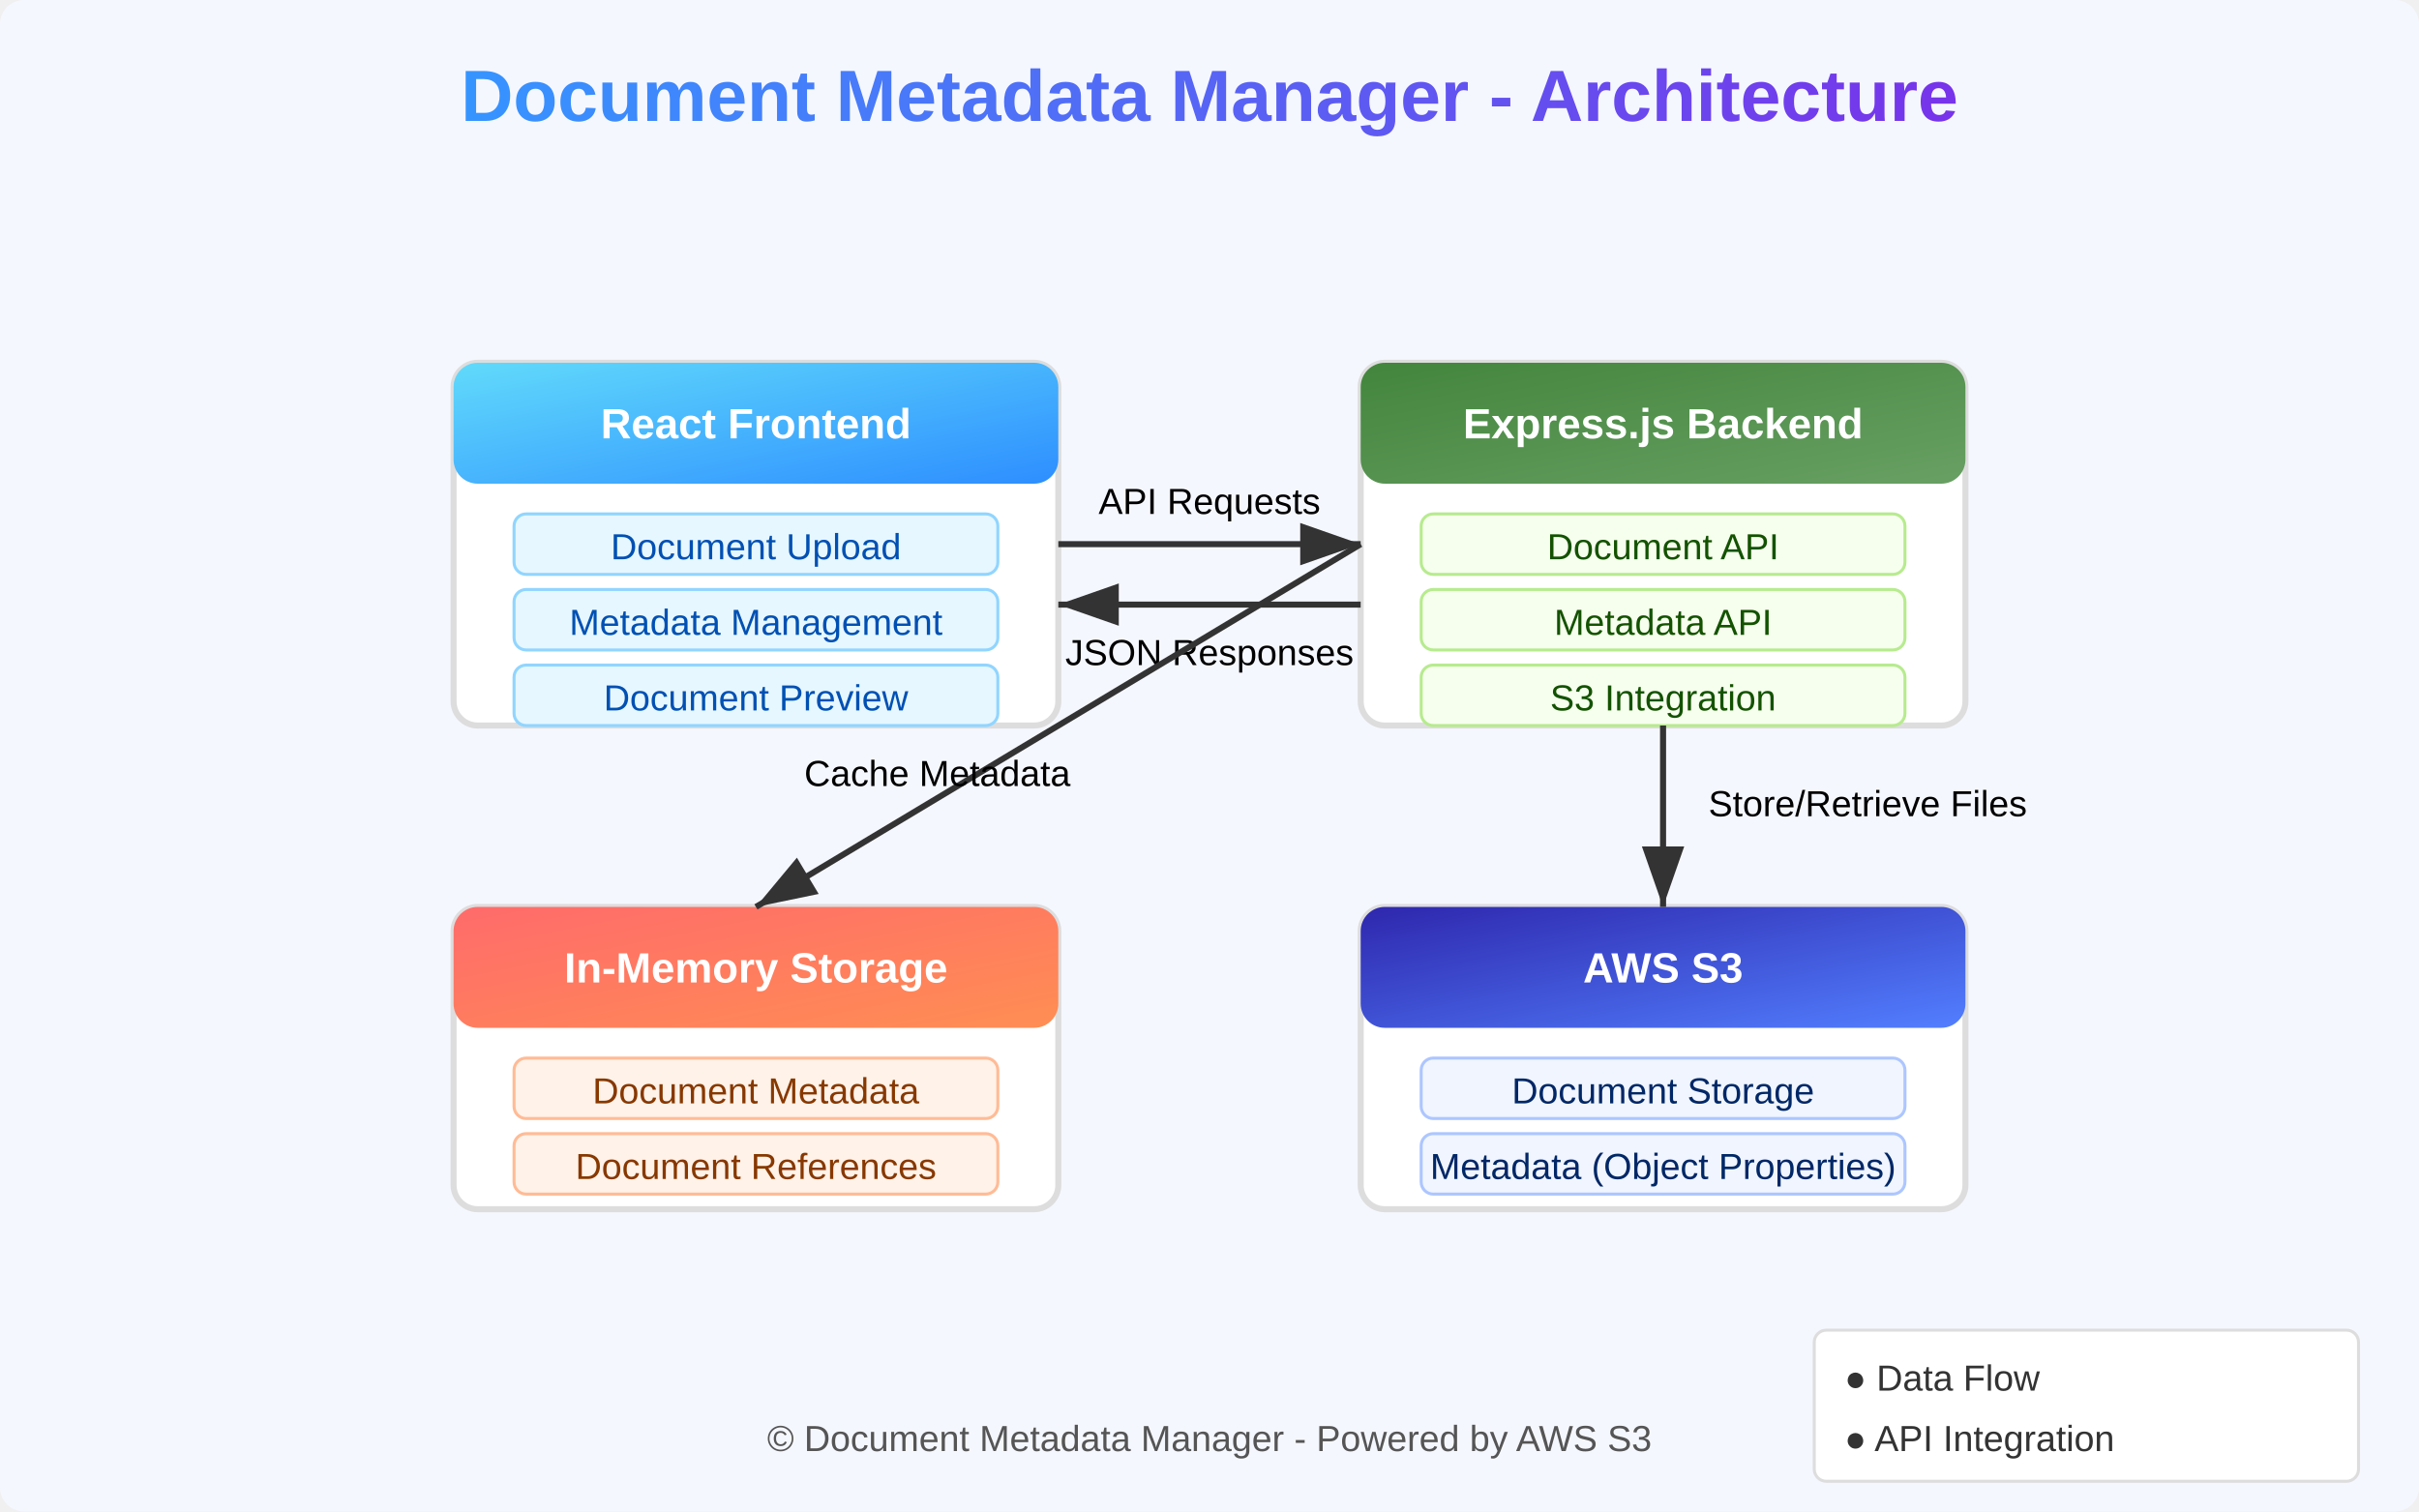
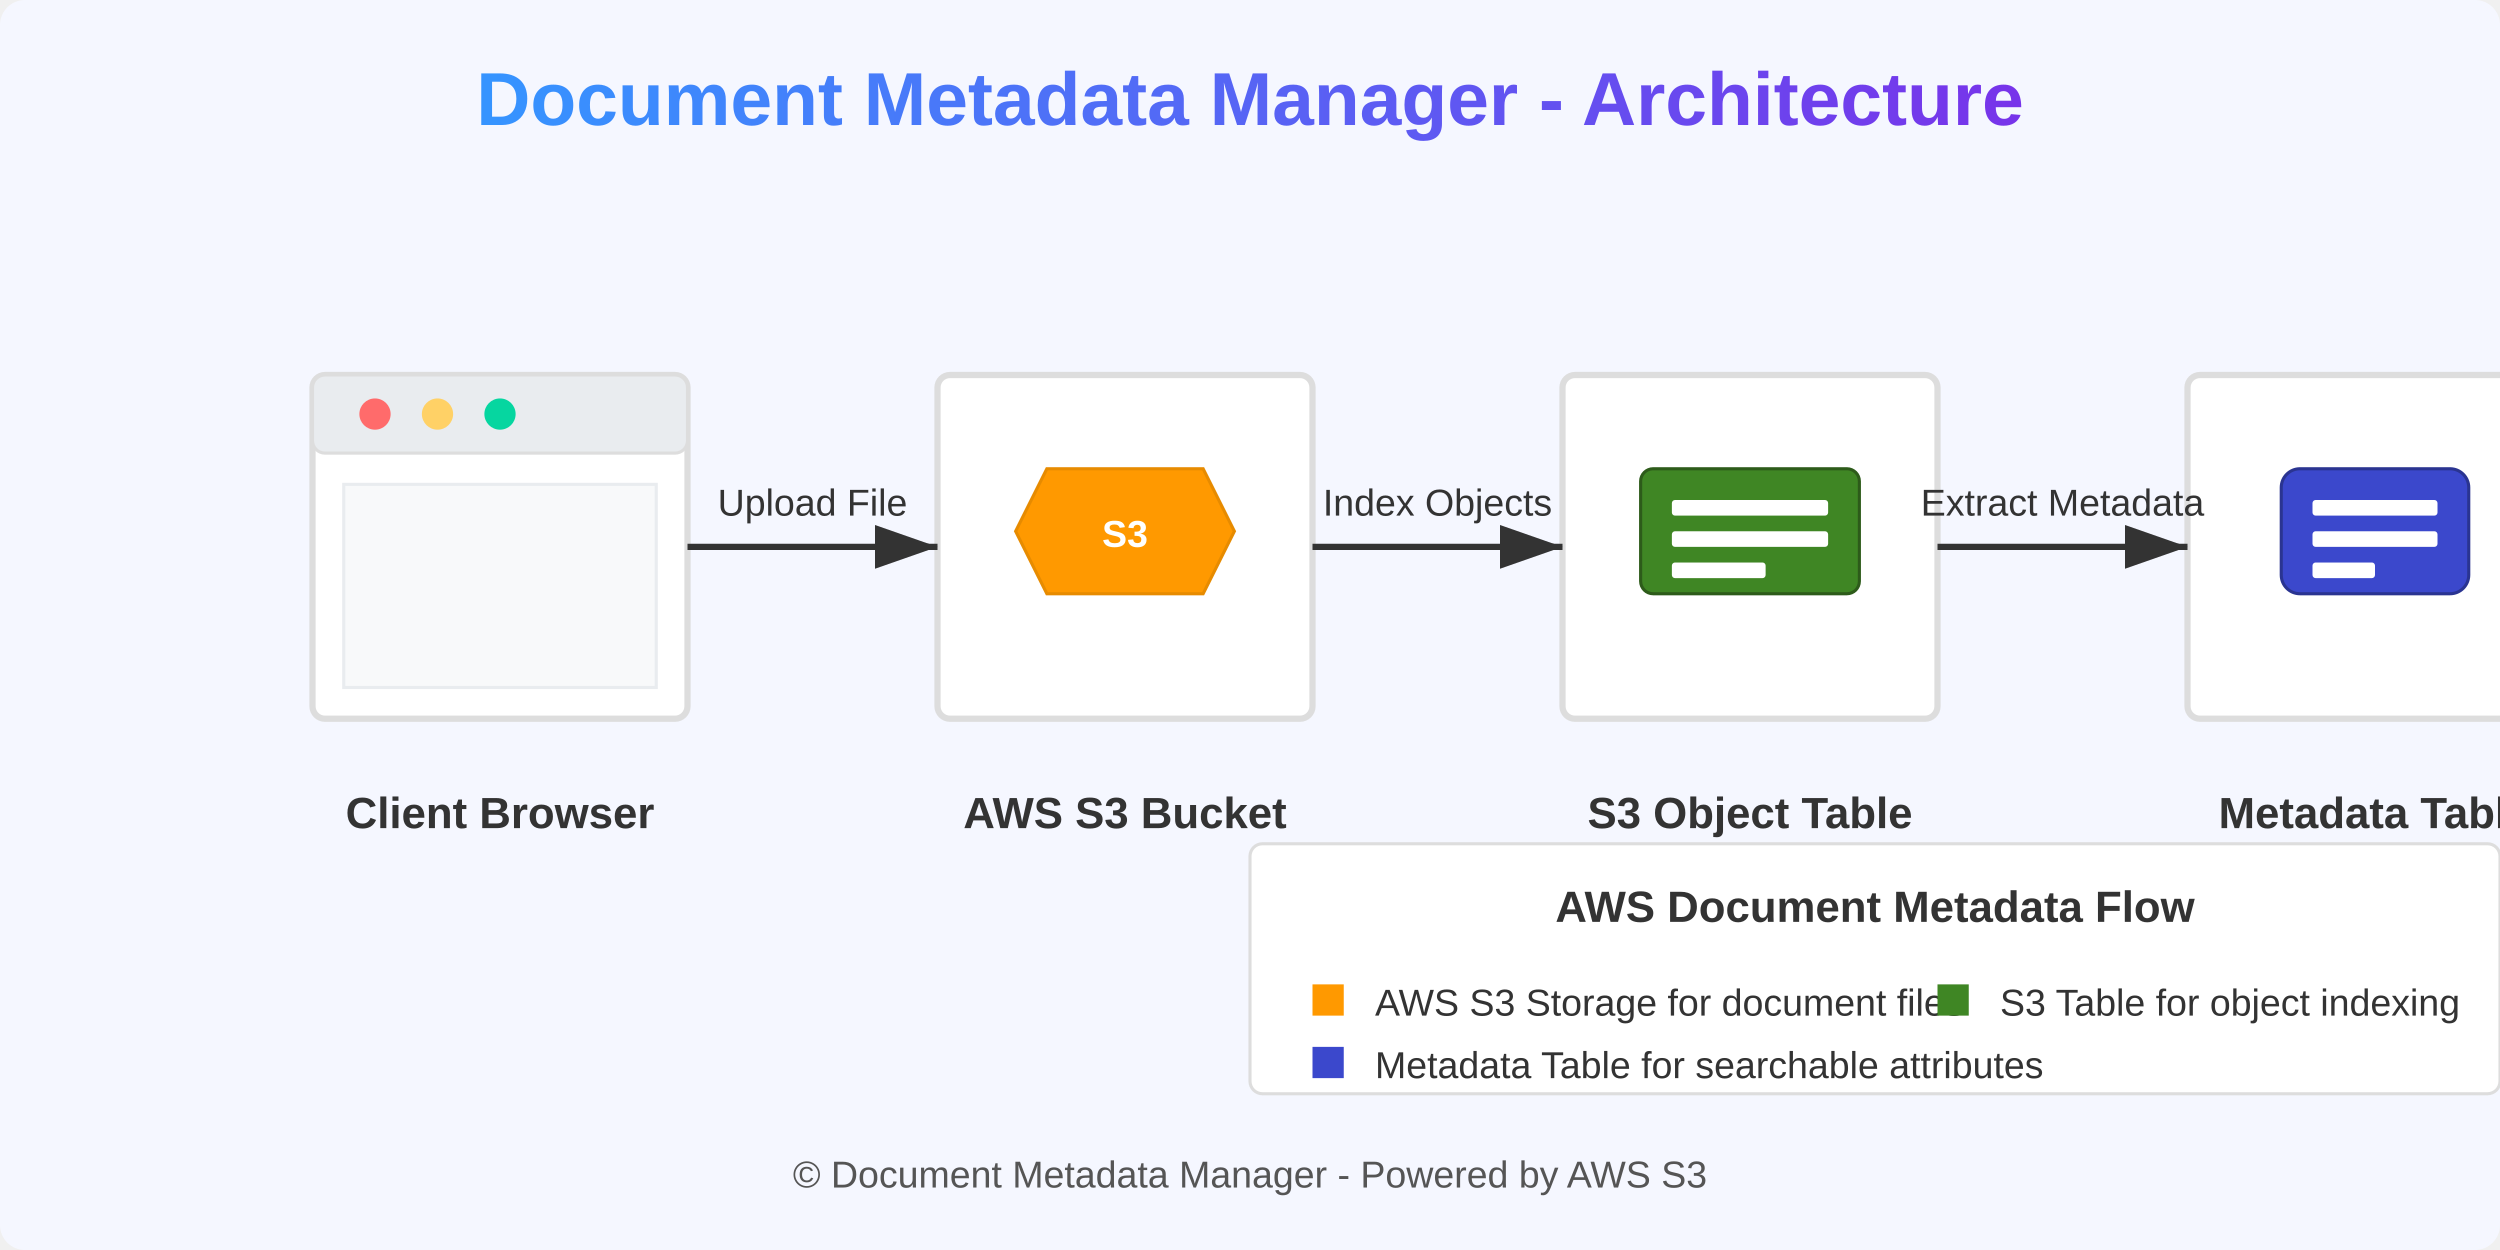
- <svg xmlns="http://www.w3.org/2000/svg" width="800" height="500">
+ <svg xmlns="http://www.w3.org/2000/svg" width="800" height="400">
  <defs>
-     <linearGradient id="s3-gradient" x1="0%" y1="0%" x2="100%" y2="100%">
-       <stop offset="0%" style="stop-color:#2E27AD;stop-opacity:1" />
-       <stop offset="100%" style="stop-color:#527FFF;stop-opacity:1" />
-     </linearGradient>
-     <linearGradient id="react-gradient" x1="0%" y1="0%" x2="100%" y2="100%">
-       <stop offset="0%" style="stop-color:#61DAFB;stop-opacity:1" />
-       <stop offset="100%" style="stop-color:#2D8EFF;stop-opacity:1" />
-     </linearGradient>
-     <linearGradient id="node-gradient" x1="0%" y1="0%" x2="100%" y2="100%">
-       <stop offset="0%" style="stop-color:#43853d;stop-opacity:1" />
-       <stop offset="100%" style="stop-color:#68a063;stop-opacity:1" />
-     </linearGradient>
-     <linearGradient id="db-gradient" x1="0%" y1="0%" x2="100%" y2="100%">
-       <stop offset="0%" style="stop-color:#FF6B6B;stop-opacity:1" />
-       <stop offset="100%" style="stop-color:#FF8E53;stop-opacity:1" />
-     </linearGradient>
    <linearGradient id="title-gradient" x1="0%" y1="0%" x2="100%" y2="0%">
      <stop offset="0%" style="stop-color:#3694FF;stop-opacity:1" />
      <stop offset="100%" style="stop-color:#7734EA;stop-opacity:1" />
    </linearGradient>
    <marker id="arrowhead" markerWidth="10" markerHeight="7" refX="10" refY="3.5" orient="auto">
      <polygon points="0 0, 10 3.5, 0 7" fill="#333" />
    </marker>
  </defs>
-   <rect width="800" height="500" fill="#F5F7FF" rx="8" ry="8" />
+   <rect width="800" height="400" fill="#F5F7FF" rx="8" ry="8" />
  <text x="400" y="40" font-family="Arial, sans-serif" font-size="24" text-anchor="middle" fill="url(#title-gradient)" font-weight="bold">Document Metadata Manager - Architecture</text>
-   <g transform="translate(150, 120)">
-     <rect width="200" height="120" rx="8" ry="8" fill="white" stroke="#ddd" stroke-width="2" />
-     <rect width="200" height="40" rx="8" ry="8" fill="url(#react-gradient)" />
-     <text x="100" y="25" font-family="Arial, sans-serif" font-size="14" text-anchor="middle" fill="white" font-weight="bold">React Frontend</text>
-     <g transform="translate(20, 50)">
-       <rect width="160" height="20" rx="4" ry="4" fill="#e6f7ff" stroke="#91d5ff" stroke-width="1" />
-       <text x="80" y="15" font-family="Arial, sans-serif" font-size="12" text-anchor="middle" fill="#0050b3">Document Upload</text>
-       <rect y="25" width="160" height="20" rx="4" ry="4" fill="#e6f7ff" stroke="#91d5ff" stroke-width="1" />
-       <text x="80" y="40" font-family="Arial, sans-serif" font-size="12" text-anchor="middle" fill="#0050b3">Metadata Management</text>
-       <rect y="50" width="160" height="20" rx="4" ry="4" fill="#e6f7ff" stroke="#91d5ff" stroke-width="1" />
-       <text x="80" y="65" font-family="Arial, sans-serif" font-size="12" text-anchor="middle" fill="#0050b3">Document Preview</text>
+   <g transform="translate(100, 120)">
+     <rect width="120" height="110" rx="4" ry="4" fill="white" stroke="#ddd" stroke-width="2" />
+     <rect width="120" height="25" rx="4" ry="4" fill="#E9ECEF" stroke="#ddd" stroke-width="1" />
+     <circle cx="20" cy="12.5" r="5" fill="#FF6B6B" />
+     <circle cx="40" cy="12.5" r="5" fill="#FFD166" />
+     <circle cx="60" cy="12.5" r="5" fill="#06D6A0" />
+     <rect x="10" y="35" width="100" height="65" fill="#F8F9FA" stroke="#E9ECEF" stroke-width="1" />
+     <text x="60" y="145" font-family="Arial, sans-serif" font-size="14" text-anchor="middle" fill="#333333" font-weight="bold">Client Browser</text>
+   </g>
+   <g transform="translate(300, 120)">
+     <rect width="120" height="110" rx="4" ry="4" fill="white" stroke="#ddd" stroke-width="2" />
+     <path d="M35,30 L85,30 L95,50 L85,70 L35,70 L25,50 Z" fill="#FF9900" stroke="#E78B00" stroke-width="1" />
+     <text x="60" y="55" font-family="Arial, sans-serif" font-size="12" text-anchor="middle" fill="white" font-weight="bold">S3</text>
+     <text x="60" y="145" font-family="Arial, sans-serif" font-size="14" text-anchor="middle" fill="#333333" font-weight="bold">AWS S3 Bucket</text>
+   </g>
+   <g transform="translate(500, 120)">
+     <rect width="120" height="110" rx="4" ry="4" fill="white" stroke="#ddd" stroke-width="2" />
+     <rect x="25" y="30" width="70" height="40" fill="#3F8624" rx="4" ry="4" stroke="#2D5B1A" stroke-width="1" />
+     <rect x="35" y="40" width="50" height="5" fill="white" rx="1" ry="1" />
+     <rect x="35" y="50" width="50" height="5" fill="white" rx="1" ry="1" />
+     <rect x="35" y="60" width="30" height="5" fill="white" rx="1" ry="1" />
+     <text x="60" y="145" font-family="Arial, sans-serif" font-size="14" text-anchor="middle" fill="#333333" font-weight="bold">S3 Object Table</text>
+   </g>
+   <g transform="translate(700, 120)">
+     <rect width="120" height="110" rx="4" ry="4" fill="white" stroke="#ddd" stroke-width="2" />
+     <rect x="30" y="30" width="60" height="40" fill="#3B48CC" rx="6" ry="6" stroke="#2A3491" stroke-width="1" />
+     <rect x="40" y="40" width="40" height="5" fill="white" rx="1" ry="1" />
+     <rect x="40" y="50" width="40" height="5" fill="white" rx="1" ry="1" />
+     <rect x="40" y="60" width="20" height="5" fill="white" rx="1" ry="1" />
+     <text x="60" y="145" font-family="Arial, sans-serif" font-size="14" text-anchor="middle" fill="#333333" font-weight="bold">Metadata Table</text>
+   </g>
+   <line x1="220" y1="175" x2="300" y2="175" stroke="#333" stroke-width="2" marker-end="url(#arrowhead)" />
+   <text x="260" y="165" font-family="Arial, sans-serif" font-size="12" text-anchor="middle" fill="#333">Upload File</text>
+   <line x1="420" y1="175" x2="500" y2="175" stroke="#333" stroke-width="2" marker-end="url(#arrowhead)" />
+   <text x="460" y="165" font-family="Arial, sans-serif" font-size="12" text-anchor="middle" fill="#333">Index Objects</text>
+   <line x1="620" y1="175" x2="700" y2="175" stroke="#333" stroke-width="2" marker-end="url(#arrowhead)" />
+   <text x="660" y="165" font-family="Arial, sans-serif" font-size="12" text-anchor="middle" fill="#333">Extract Metadata</text>
+   <g transform="translate(400, 270)">
+     <rect width="400" height="80" rx="4" ry="4" fill="white" stroke="#ddd" stroke-width="1" />
+     <text x="200" y="25" font-family="Arial, sans-serif" font-size="14" text-anchor="middle" fill="#333333" font-weight="bold">AWS Document Metadata Flow</text>
+     <g transform="translate(20, 45)">
+       <rect width="10" height="10" fill="#FF9900" />
+       <text x="20" y="10" font-family="Arial, sans-serif" font-size="12" fill="#333333">AWS S3 Storage for document files</text>
+     </g>
+     <g transform="translate(220, 45)">
+       <rect width="10" height="10" fill="#3F8624" />
+       <text x="20" y="10" font-family="Arial, sans-serif" font-size="12" fill="#333333">S3 Table for object indexing</text>
+     </g>
+     <g transform="translate(20, 65)">
+       <rect width="10" height="10" fill="#3B48CC" />
+       <text x="20" y="10" font-family="Arial, sans-serif" font-size="12" fill="#333333">Metadata Table for searchable attributes</text>
    </g>
  </g>
-   <g transform="translate(450, 120)">
-     <rect width="200" height="120" rx="8" ry="8" fill="white" stroke="#ddd" stroke-width="2" />
-     <rect width="200" height="40" rx="8" ry="8" fill="url(#node-gradient)" />
-     <text x="100" y="25" font-family="Arial, sans-serif" font-size="14" text-anchor="middle" fill="white" font-weight="bold">Express.js Backend</text>
-     <g transform="translate(20, 50)">
-       <rect width="160" height="20" rx="4" ry="4" fill="#f6ffed" stroke="#b7eb8f" stroke-width="1" />
-       <text x="80" y="15" font-family="Arial, sans-serif" font-size="12" text-anchor="middle" fill="#135200">Document API</text>
-       <rect y="25" width="160" height="20" rx="4" ry="4" fill="#f6ffed" stroke="#b7eb8f" stroke-width="1" />
-       <text x="80" y="40" font-family="Arial, sans-serif" font-size="12" text-anchor="middle" fill="#135200">Metadata API</text>
-       <rect y="50" width="160" height="20" rx="4" ry="4" fill="#f6ffed" stroke="#b7eb8f" stroke-width="1" />
-       <text x="80" y="65" font-family="Arial, sans-serif" font-size="12" text-anchor="middle" fill="#135200">S3 Integration</text>
-     </g>
-   </g>
-   <g transform="translate(450, 300)">
-     <rect width="200" height="100" rx="8" ry="8" fill="white" stroke="#ddd" stroke-width="2" />
-     <rect width="200" height="40" rx="8" ry="8" fill="url(#s3-gradient)" />
-     <text x="100" y="25" font-family="Arial, sans-serif" font-size="14" text-anchor="middle" fill="white" font-weight="bold">AWS S3</text>
-     <g transform="translate(20, 50)">
-       <rect width="160" height="20" rx="4" ry="4" fill="#f0f5ff" stroke="#adc6ff" stroke-width="1" />
-       <text x="80" y="15" font-family="Arial, sans-serif" font-size="12" text-anchor="middle" fill="#002766">Document Storage</text>
-       <rect y="25" width="160" height="20" rx="4" ry="4" fill="#f0f5ff" stroke="#adc6ff" stroke-width="1" />
-       <text x="80" y="40" font-family="Arial, sans-serif" font-size="12" text-anchor="middle" fill="#002766">Metadata (Object Properties)</text>
-     </g>
-   </g>
-   <g transform="translate(150, 300)">
-     <rect width="200" height="100" rx="8" ry="8" fill="white" stroke="#ddd" stroke-width="2" />
-     <rect width="200" height="40" rx="8" ry="8" fill="url(#db-gradient)" />
-     <text x="100" y="25" font-family="Arial, sans-serif" font-size="14" text-anchor="middle" fill="white" font-weight="bold">In-Memory Storage</text>
-     <g transform="translate(20, 50)">
-       <rect width="160" height="20" rx="4" ry="4" fill="#fff2e8" stroke="#ffbb96" stroke-width="1" />
-       <text x="80" y="15" font-family="Arial, sans-serif" font-size="12" text-anchor="middle" fill="#873800">Document Metadata</text>
-       <rect y="25" width="160" height="20" rx="4" ry="4" fill="#fff2e8" stroke="#ffbb96" stroke-width="1" />
-       <text x="80" y="40" font-family="Arial, sans-serif" font-size="12" text-anchor="middle" fill="#873800">Document References</text>
-     </g>
-   </g>
-   <line x1="350" y1="180" x2="450" y2="180" stroke="#333" stroke-width="2" marker-end="url(#arrowhead)" />
-   <text x="400" y="170" font-family="Arial, sans-serif" font-size="12" text-anchor="middle">API Requests</text>
-   <line x1="450" y1="200" x2="350" y2="200" stroke="#333" stroke-width="2" marker-end="url(#arrowhead)" />
-   <text x="400" y="220" font-family="Arial, sans-serif" font-size="12" text-anchor="middle">JSON Responses</text>
-   <line x1="550" y1="240" x2="550" y2="300" stroke="#333" stroke-width="2" marker-end="url(#arrowhead)" />
-   <text x="565" y="270" font-family="Arial, sans-serif" font-size="12" text-anchor="start">Store/Retrieve Files</text>
-   <line x1="450" y1="180" x2="250" y2="300" stroke="#333" stroke-width="2" marker-end="url(#arrowhead)" />
-   <text x="310" y="260" font-family="Arial, sans-serif" font-size="12" text-anchor="middle">Cache Metadata</text>
-   <g transform="translate(600, 440)">
-     <rect width="180" height="50" rx="4" ry="4" fill="white" stroke="#ddd" stroke-width="1" />
-     <text x="10" y="20" font-family="Arial, sans-serif" font-size="12" fill="#333">● Data Flow</text>
-     <text x="10" y="40" font-family="Arial, sans-serif" font-size="12" fill="#333">● API Integration</text>
-   </g>
-   <text x="400" y="480" font-family="Arial, sans-serif" font-size="12" text-anchor="middle" fill="#555">© Document Metadata Manager - Powered by AWS S3</text>
+   <text x="400" y="380" font-family="Arial, sans-serif" font-size="12" text-anchor="middle" fill="#555">© Document Metadata Manager - Powered by AWS S3</text>
</svg>
